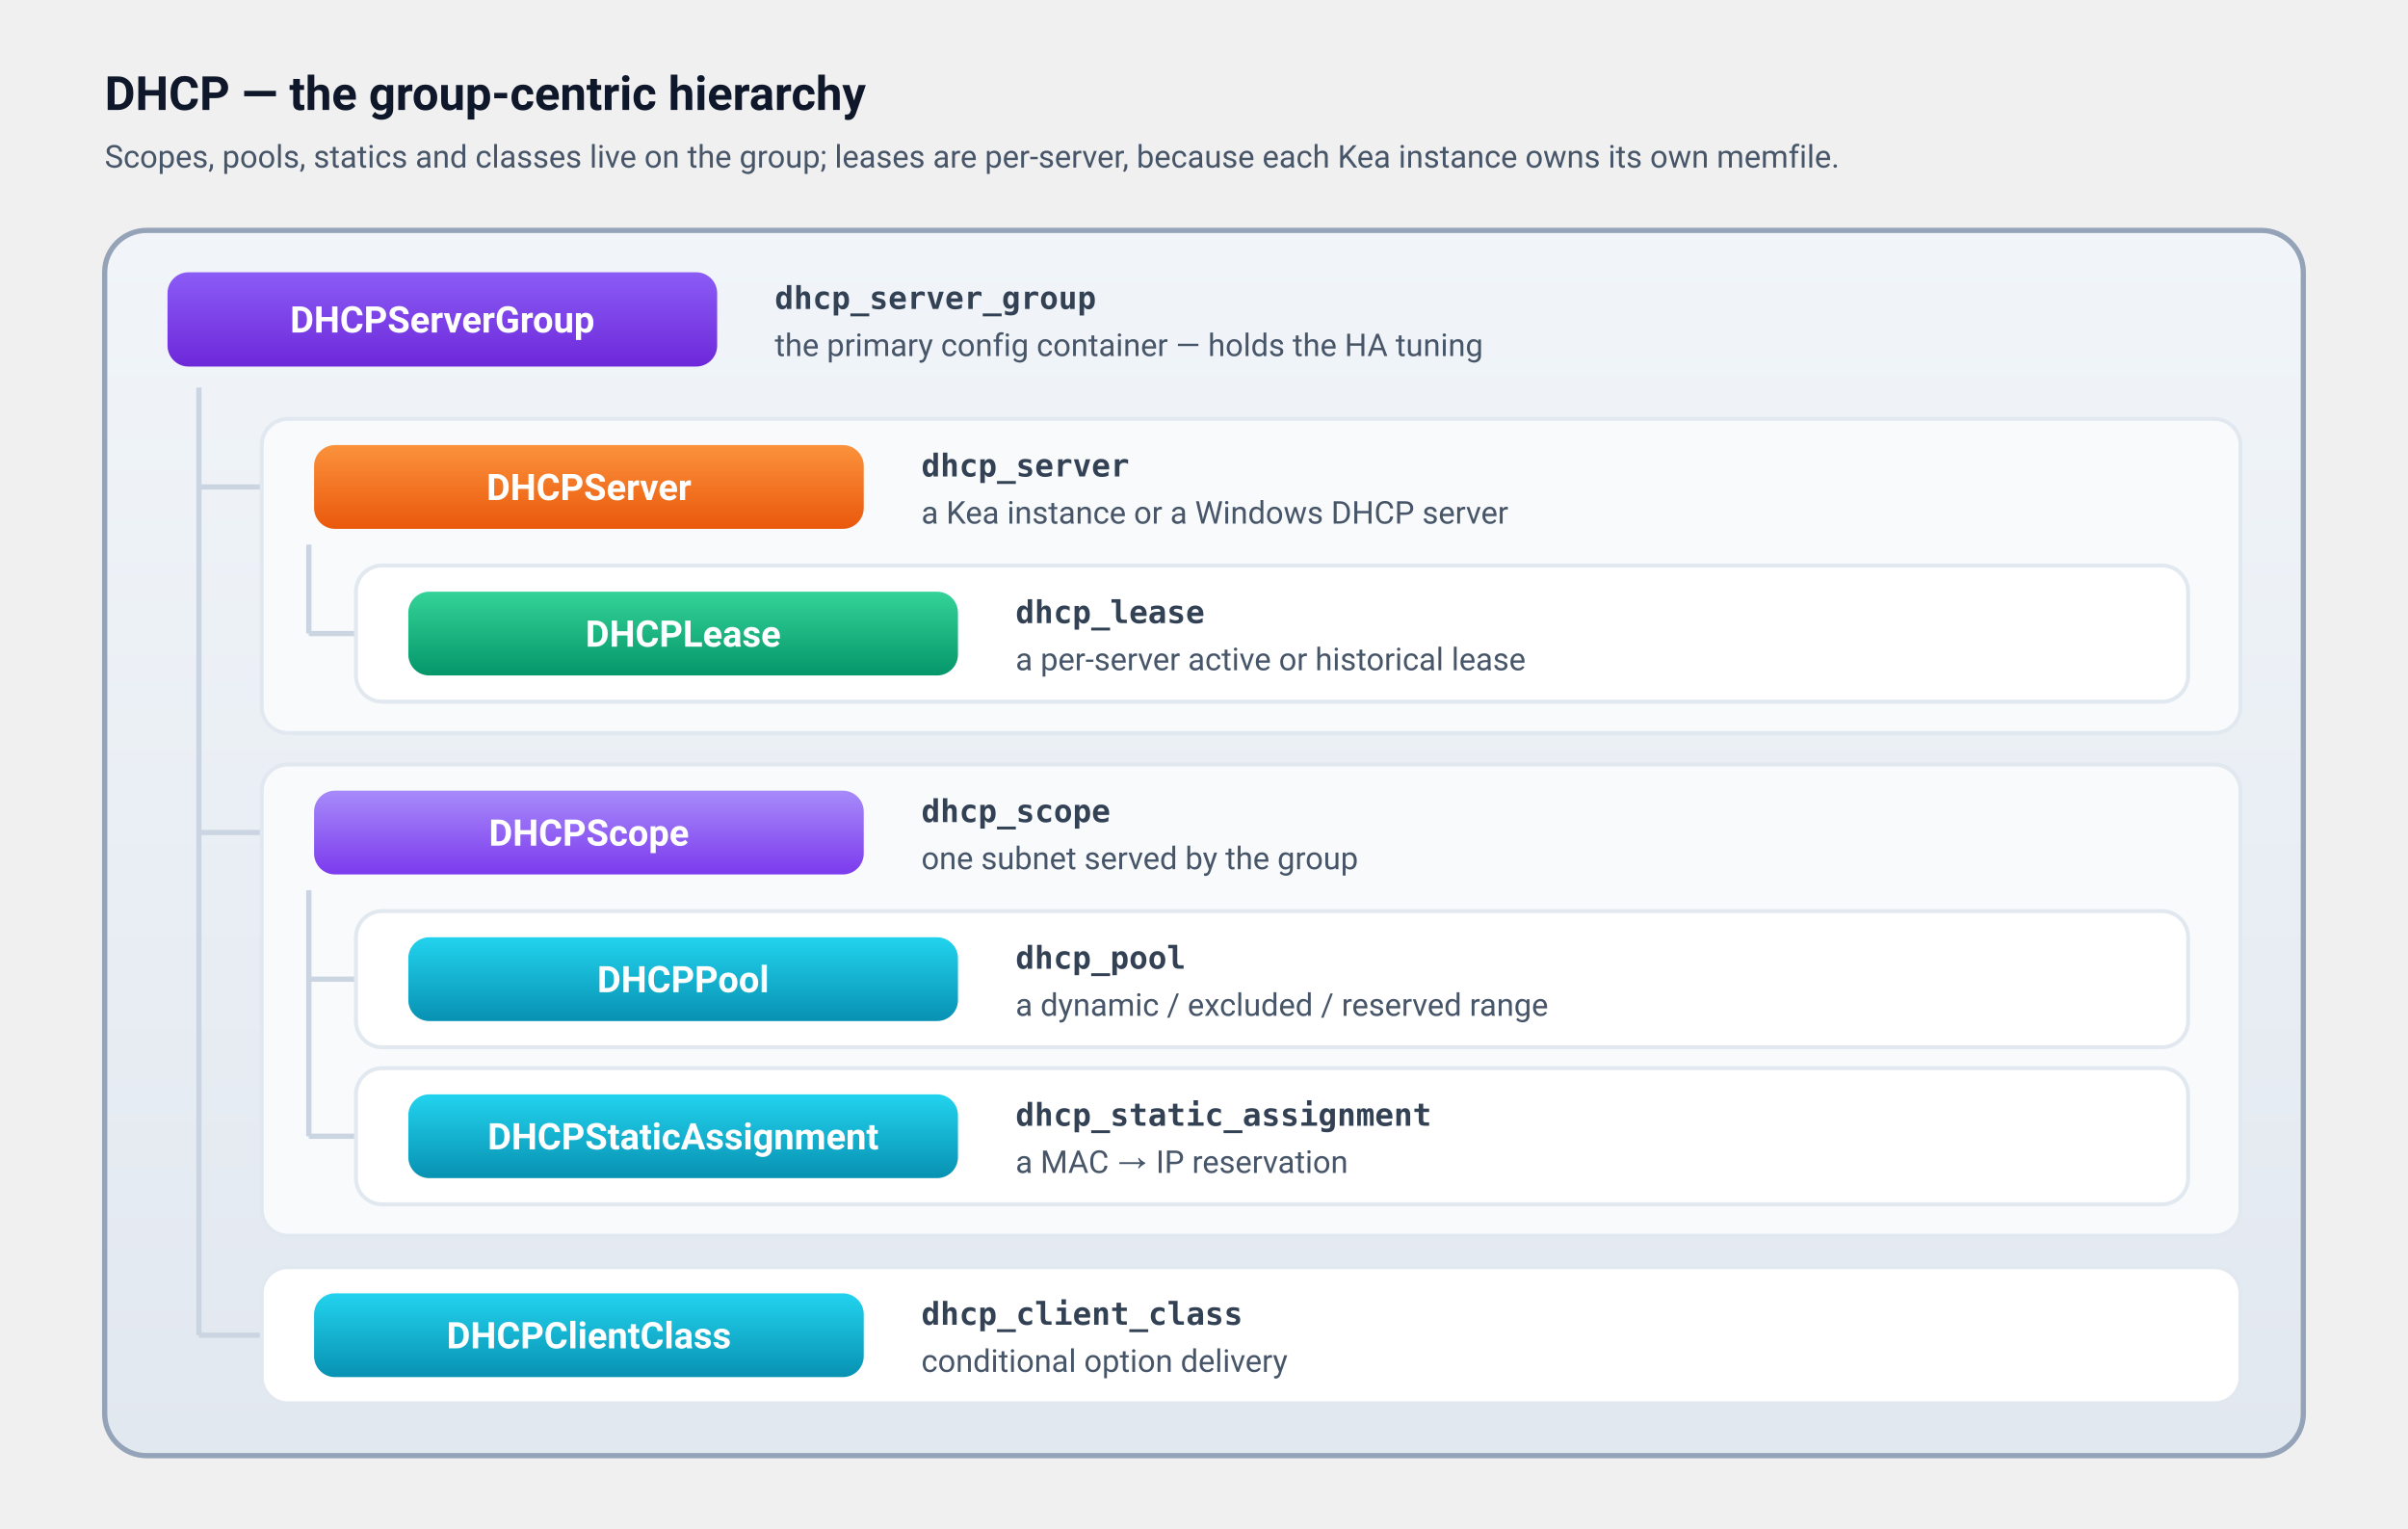
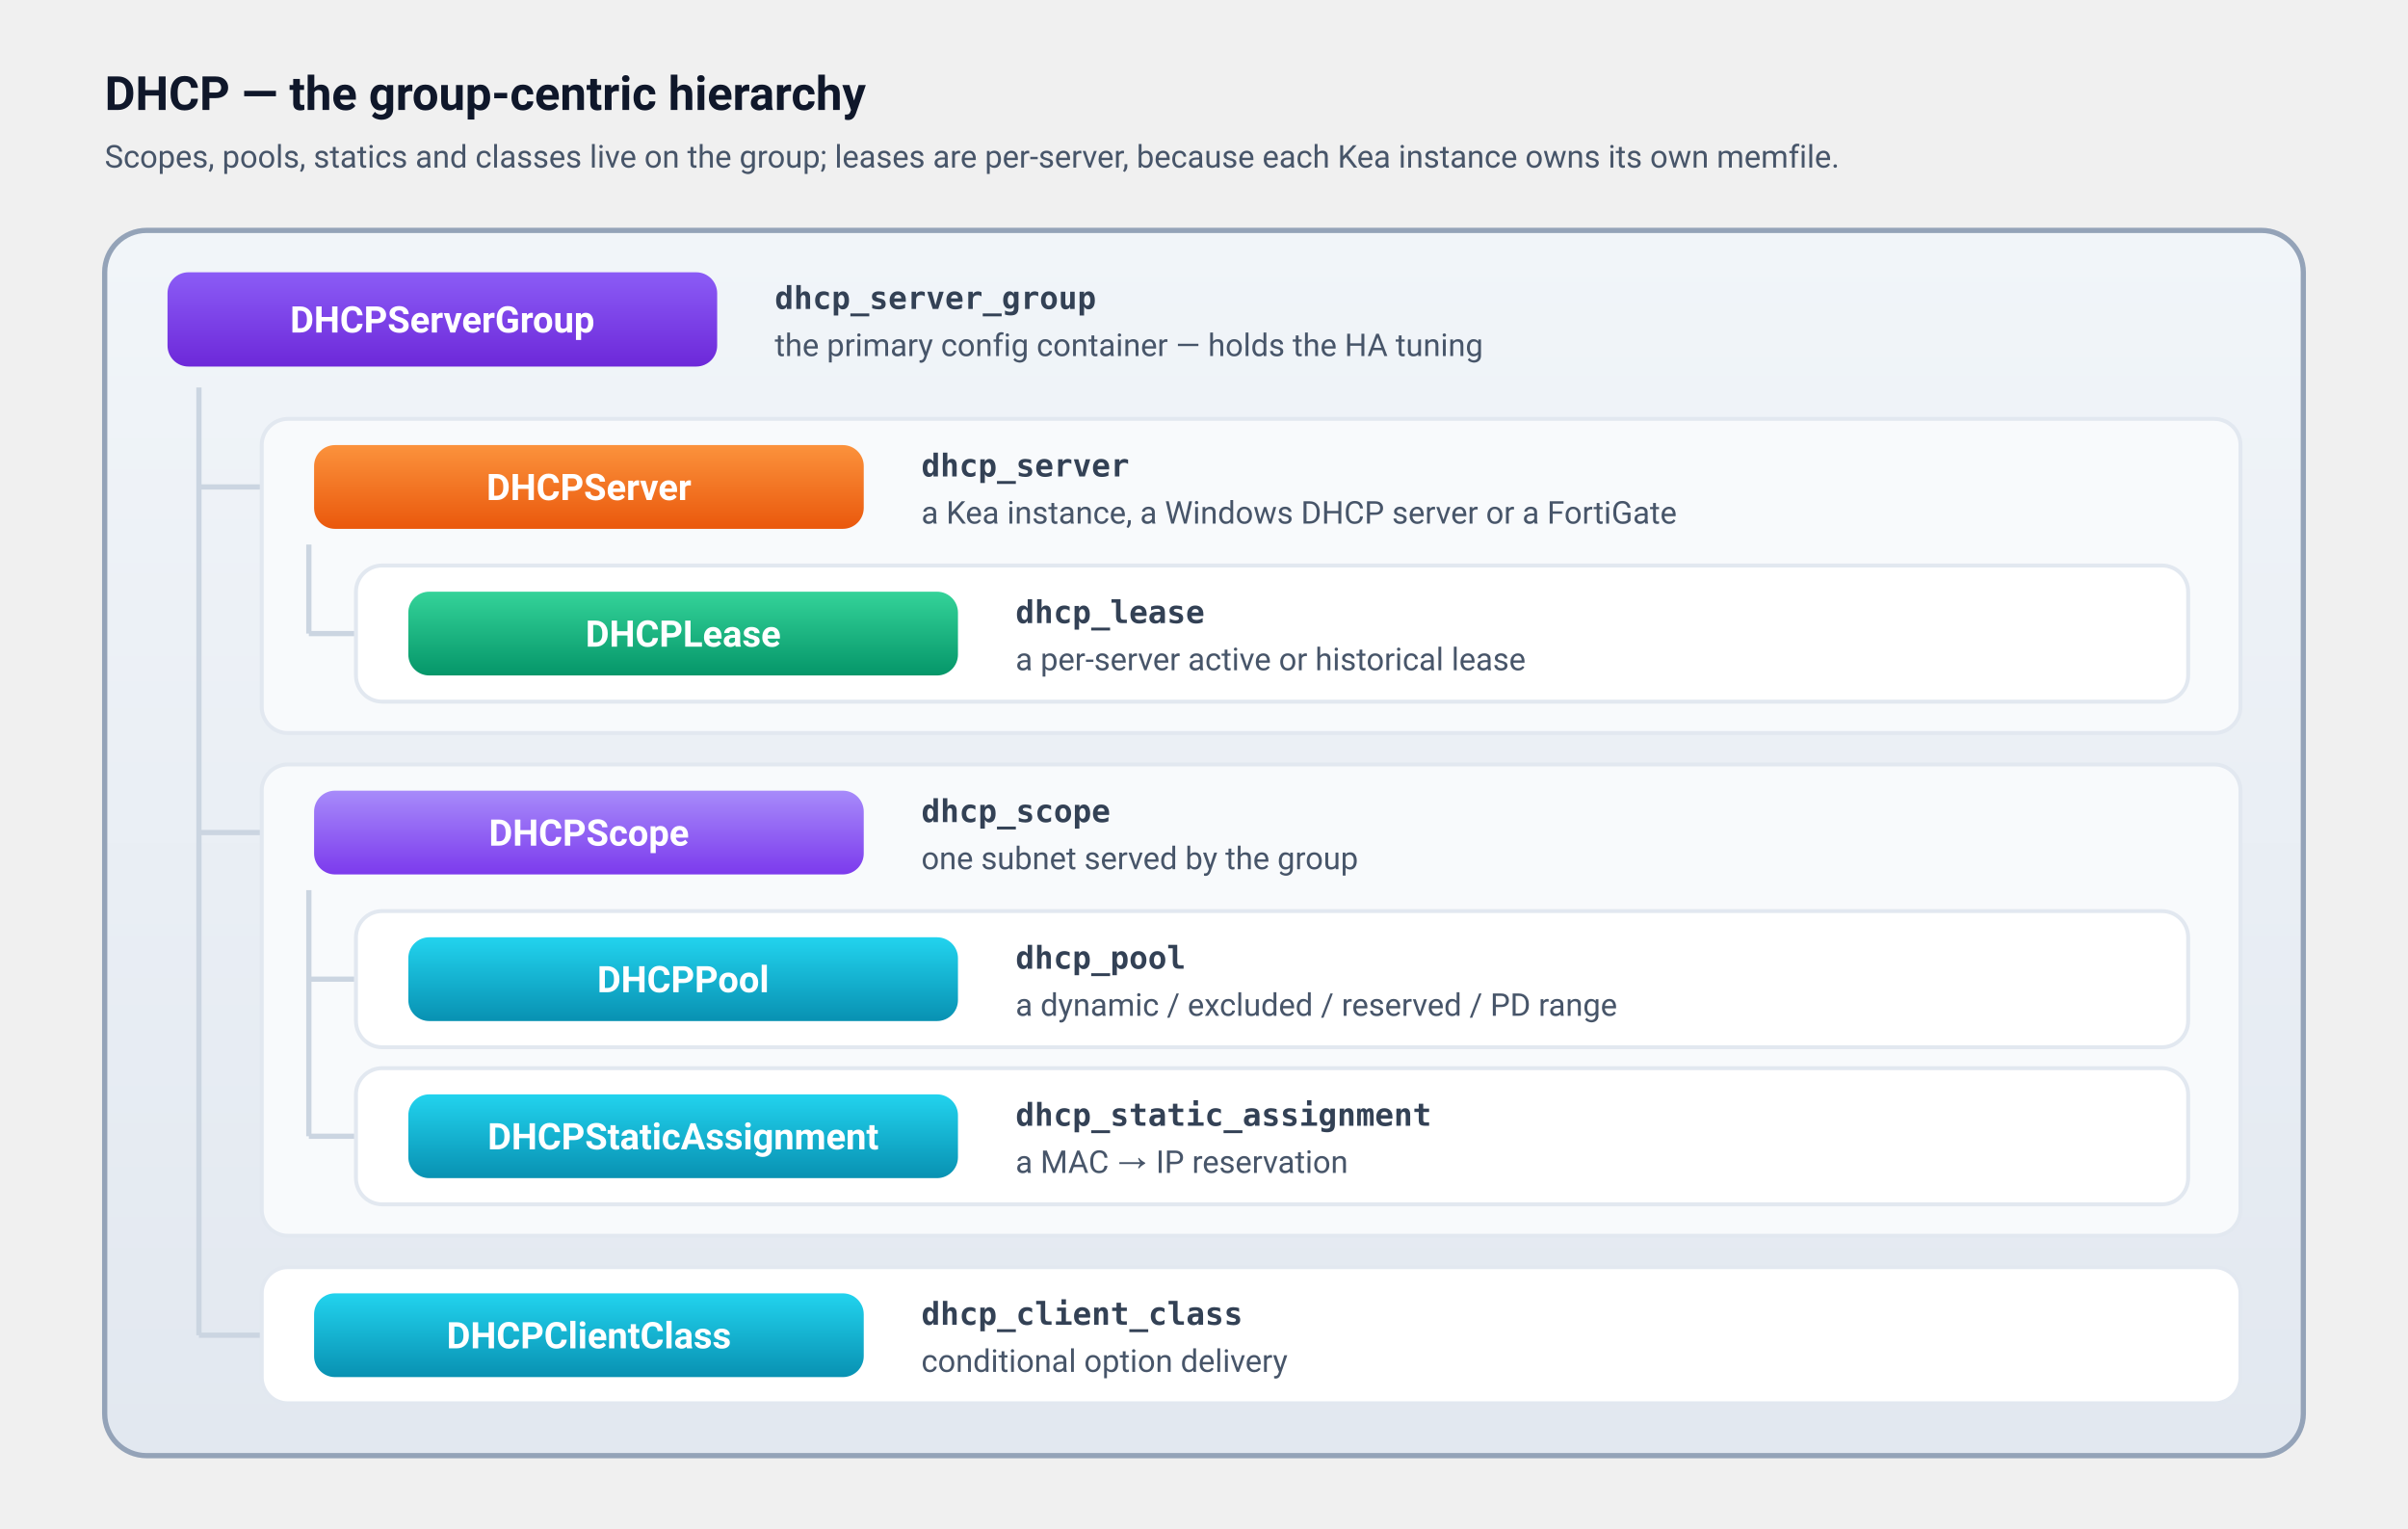
<svg xmlns="http://www.w3.org/2000/svg" width="920" height="584" viewBox="0 0 920 584" preserveAspectRatio="xMidYMid meet" font-family="ui-sans-serif, system-ui, -apple-system, 'Segoe UI', Roboto, Helvetica, Arial, sans-serif">
  <defs>
    <linearGradient id="dmh-surface" x1="0" y1="0" x2="0" y2="1">
      <stop offset="0%" stop-color="#f1f5f9" />
      <stop offset="100%" stop-color="#e2e8f0" />
    </linearGradient>
    <linearGradient id="dmh-group" x1="0" y1="0" x2="0" y2="1">
      <stop offset="0%" stop-color="#8b5cf6" />
      <stop offset="100%" stop-color="#6d28d9" />
    </linearGradient>
    <linearGradient id="dmh-server" x1="0" y1="0" x2="0" y2="1">
      <stop offset="0%" stop-color="#fb923c" />
      <stop offset="100%" stop-color="#ea580c" />
    </linearGradient>
    <linearGradient id="dmh-lease" x1="0" y1="0" x2="0" y2="1">
      <stop offset="0%" stop-color="#34d399" />
      <stop offset="100%" stop-color="#059669" />
    </linearGradient>
    <linearGradient id="dmh-scope" x1="0" y1="0" x2="0" y2="1">
      <stop offset="0%" stop-color="#a78bfa" />
      <stop offset="100%" stop-color="#7c3aed" />
    </linearGradient>
    <linearGradient id="dmh-leaf" x1="0" y1="0" x2="0" y2="1">
      <stop offset="0%" stop-color="#22d3ee" />
      <stop offset="100%" stop-color="#0891b2" />
    </linearGradient>
  </defs>
  <text x="40" y="42" font-size="18" font-weight="600" fill="#0f172a">DHCP — the group-centric hierarchy</text>
  <text x="40" y="64" font-size="12" fill="#475569">Scopes, pools, statics and classes live on the group; leases are per-server, because each Kea instance owns its own memfile.</text>
  <rect x="40" y="88" width="840" height="468" rx="16" fill="url(#dmh-surface)" stroke="#94a3b8" stroke-width="2" />
  <rect x="64" y="104" width="210" height="36" rx="8" fill="url(#dmh-group)" />
  <text x="169" y="127" text-anchor="middle" font-size="14" font-weight="600" fill="#ffffff">DHCPServerGroup</text>
  <text x="296" y="118" font-size="12" font-weight="600" fill="#334155" font-family="ui-monospace, SFMono-Regular, Menlo, Consolas, monospace">dhcp_server_group</text>
  <text x="296" y="136" font-size="12" fill="#475569">the primary config container — holds the HA tuning</text>
  <path d="M 76 148 V 510" stroke="#cbd5e1" stroke-width="2" fill="none" />
  <path d="M 76 186 H 100" stroke="#cbd5e1" stroke-width="2" fill="none" />
  <path d="M 76 318 H 100" stroke="#cbd5e1" stroke-width="2" fill="none" />
  <path d="M 76 510 H 100" stroke="#cbd5e1" stroke-width="2" fill="none" />
  <rect x="100" y="160" width="756" height="120" rx="10" fill="#f8fafc" stroke="#e2e8f0" stroke-width="1.5" />
  <rect x="120" y="170" width="210" height="32" rx="8" fill="url(#dmh-server)" />
  <text x="225" y="191" text-anchor="middle" font-size="14" font-weight="600" fill="#ffffff">DHCPServer</text>
  <text x="352" y="182" font-size="12" font-weight="600" fill="#334155" font-family="ui-monospace, SFMono-Regular, Menlo, Consolas, monospace">dhcp_server</text>
-   <text x="352" y="200" font-size="12" fill="#475569">a Kea instance or a Windows DHCP server</text>
+   <text x="352" y="200" font-size="12" fill="#475569">a Kea instance, a Windows DHCP server or a FortiGate</text>
  <path d="M 118 208 V 242" stroke="#cbd5e1" stroke-width="2" fill="none" />
  <path d="M 118 242 H 136" stroke="#cbd5e1" stroke-width="2" fill="none" />
  <rect x="136" y="216" width="700" height="52" rx="10" fill="#ffffff" stroke="#e2e8f0" stroke-width="1.5" />
  <rect x="156" y="226" width="210" height="32" rx="8" fill="url(#dmh-lease)" />
  <text x="261" y="247" text-anchor="middle" font-size="14" font-weight="600" fill="#ffffff">DHCPLease</text>
  <text x="388" y="238" font-size="12" font-weight="600" fill="#334155" font-family="ui-monospace, SFMono-Regular, Menlo, Consolas, monospace">dhcp_lease</text>
  <text x="388" y="256" font-size="12" fill="#475569">a per-server active or historical lease</text>
  <rect x="100" y="292" width="756" height="180" rx="10" fill="#f8fafc" stroke="#e2e8f0" stroke-width="1.5" />
  <rect x="120" y="302" width="210" height="32" rx="8" fill="url(#dmh-scope)" />
  <text x="225" y="323" text-anchor="middle" font-size="14" font-weight="600" fill="#ffffff">DHCPScope</text>
  <text x="352" y="314" font-size="12" font-weight="600" fill="#334155" font-family="ui-monospace, SFMono-Regular, Menlo, Consolas, monospace">dhcp_scope</text>
  <text x="352" y="332" font-size="12" fill="#475569">one subnet served by the group</text>
  <path d="M 118 340 V 434" stroke="#cbd5e1" stroke-width="2" fill="none" />
  <path d="M 118 374 H 136" stroke="#cbd5e1" stroke-width="2" fill="none" />
  <path d="M 118 434 H 136" stroke="#cbd5e1" stroke-width="2" fill="none" />
  <rect x="136" y="348" width="700" height="52" rx="10" fill="#ffffff" stroke="#e2e8f0" stroke-width="1.5" />
  <rect x="156" y="358" width="210" height="32" rx="8" fill="url(#dmh-leaf)" />
  <text x="261" y="379" text-anchor="middle" font-size="14" font-weight="600" fill="#ffffff">DHCPPool</text>
  <text x="388" y="370" font-size="12" font-weight="600" fill="#334155" font-family="ui-monospace, SFMono-Regular, Menlo, Consolas, monospace">dhcp_pool</text>
-   <text x="388" y="388" font-size="12" fill="#475569">a dynamic / excluded / reserved range</text>
+   <text x="388" y="388" font-size="12" fill="#475569">a dynamic / excluded / reserved / PD range</text>
  <rect x="136" y="408" width="700" height="52" rx="10" fill="#ffffff" stroke="#e2e8f0" stroke-width="1.5" />
  <rect x="156" y="418" width="210" height="32" rx="8" fill="url(#dmh-leaf)" />
  <text x="261" y="439" text-anchor="middle" font-size="14" font-weight="600" fill="#ffffff">DHCPStaticAssignment</text>
  <text x="388" y="430" font-size="12" font-weight="600" fill="#334155" font-family="ui-monospace, SFMono-Regular, Menlo, Consolas, monospace">dhcp_static_assignment</text>
  <text x="388" y="448" font-size="12" fill="#475569">a MAC → IP reservation</text>
  <rect x="100" y="484" width="756" height="52" rx="10" fill="#ffffff" stroke="#e2e8f0" stroke-width="1.5" />
  <rect x="120" y="494" width="210" height="32" rx="8" fill="url(#dmh-leaf)" />
  <text x="225" y="515" text-anchor="middle" font-size="14" font-weight="600" fill="#ffffff">DHCPClientClass</text>
  <text x="352" y="506" font-size="12" font-weight="600" fill="#334155" font-family="ui-monospace, SFMono-Regular, Menlo, Consolas, monospace">dhcp_client_class</text>
  <text x="352" y="524" font-size="12" fill="#475569">conditional option delivery</text>
</svg>
